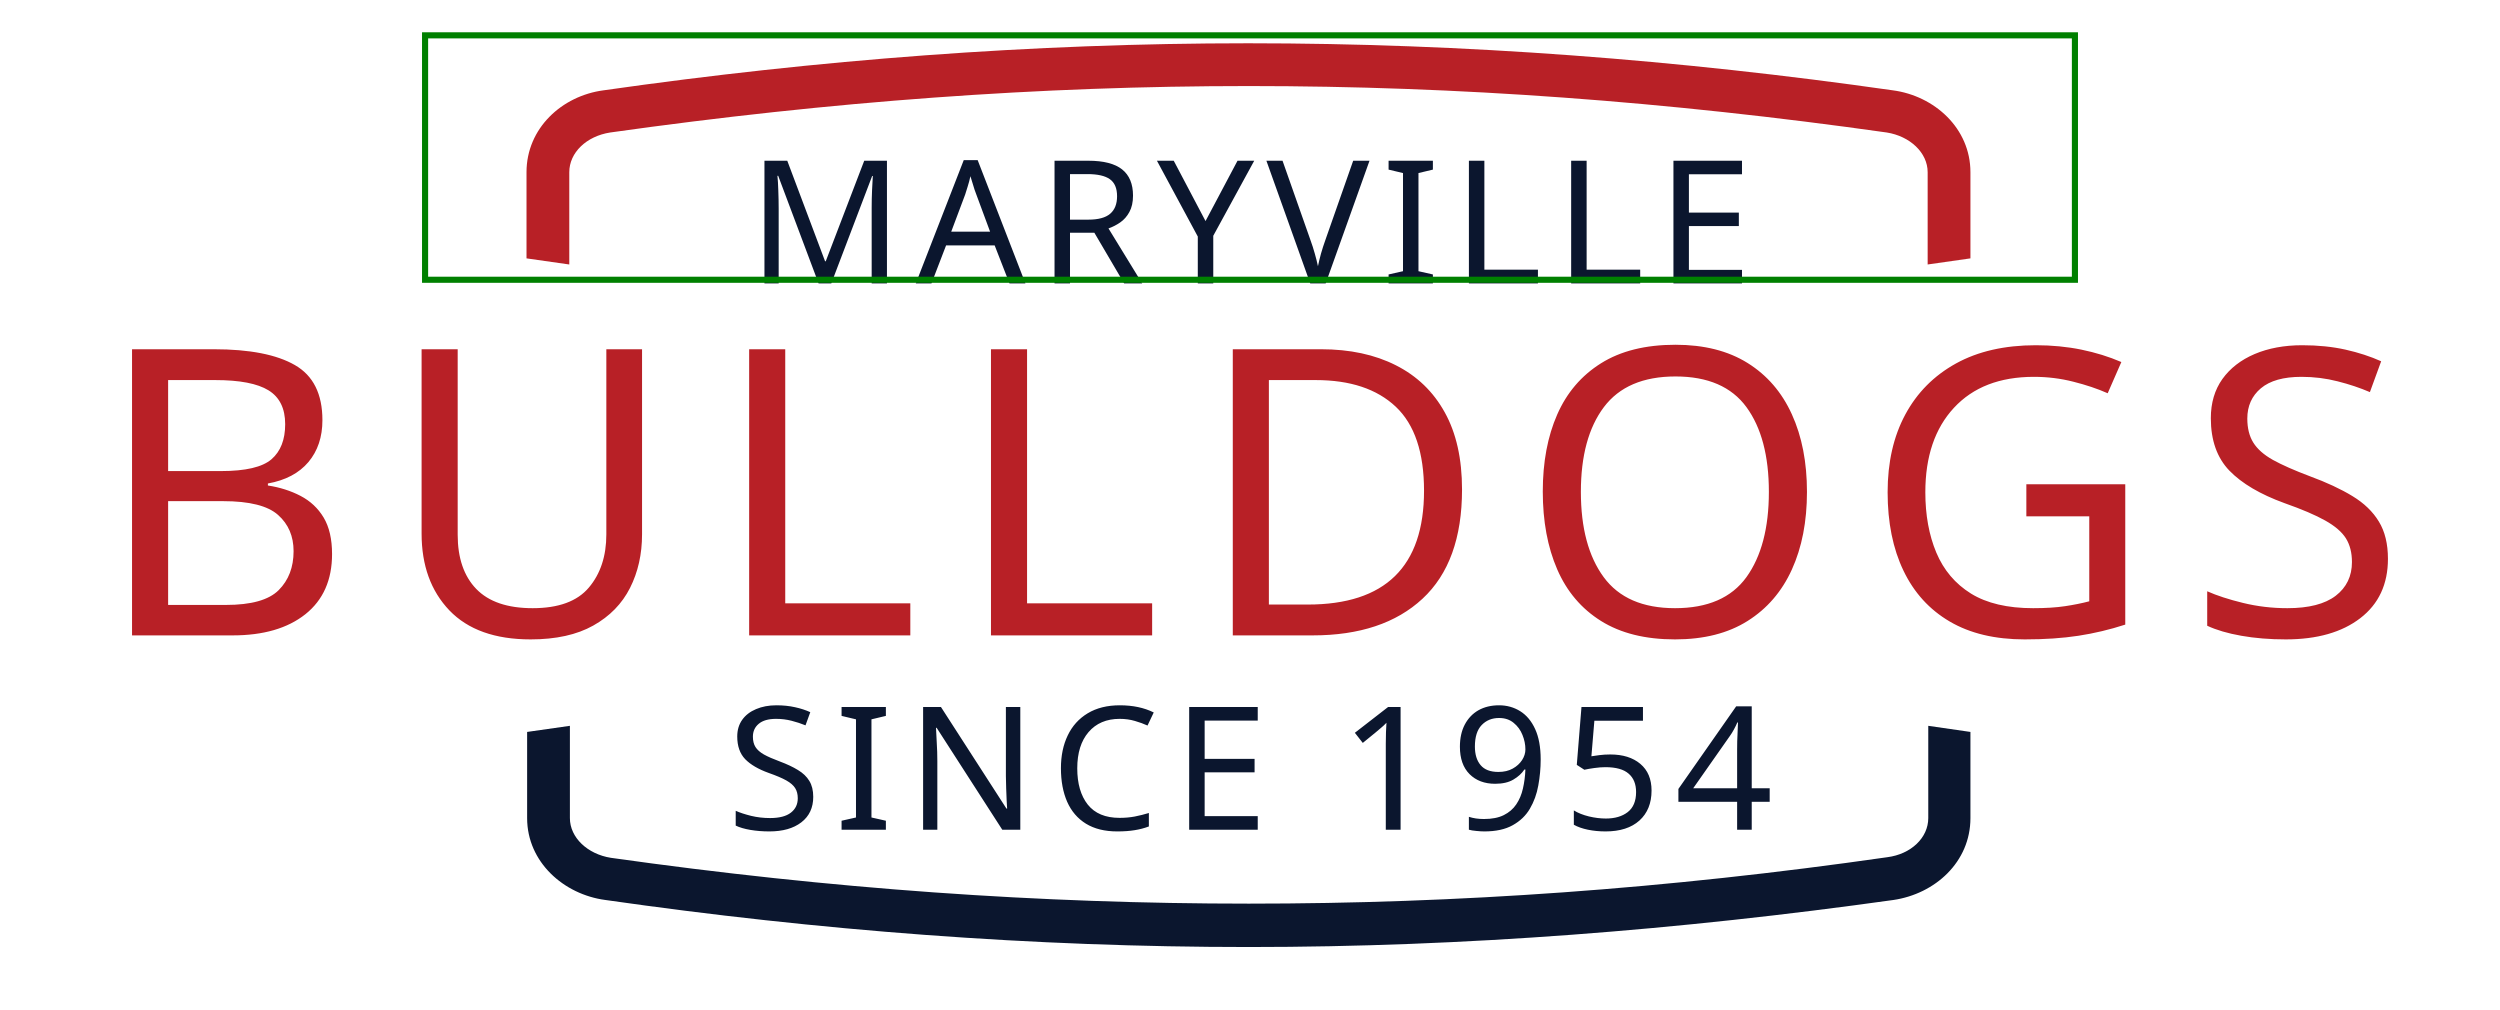
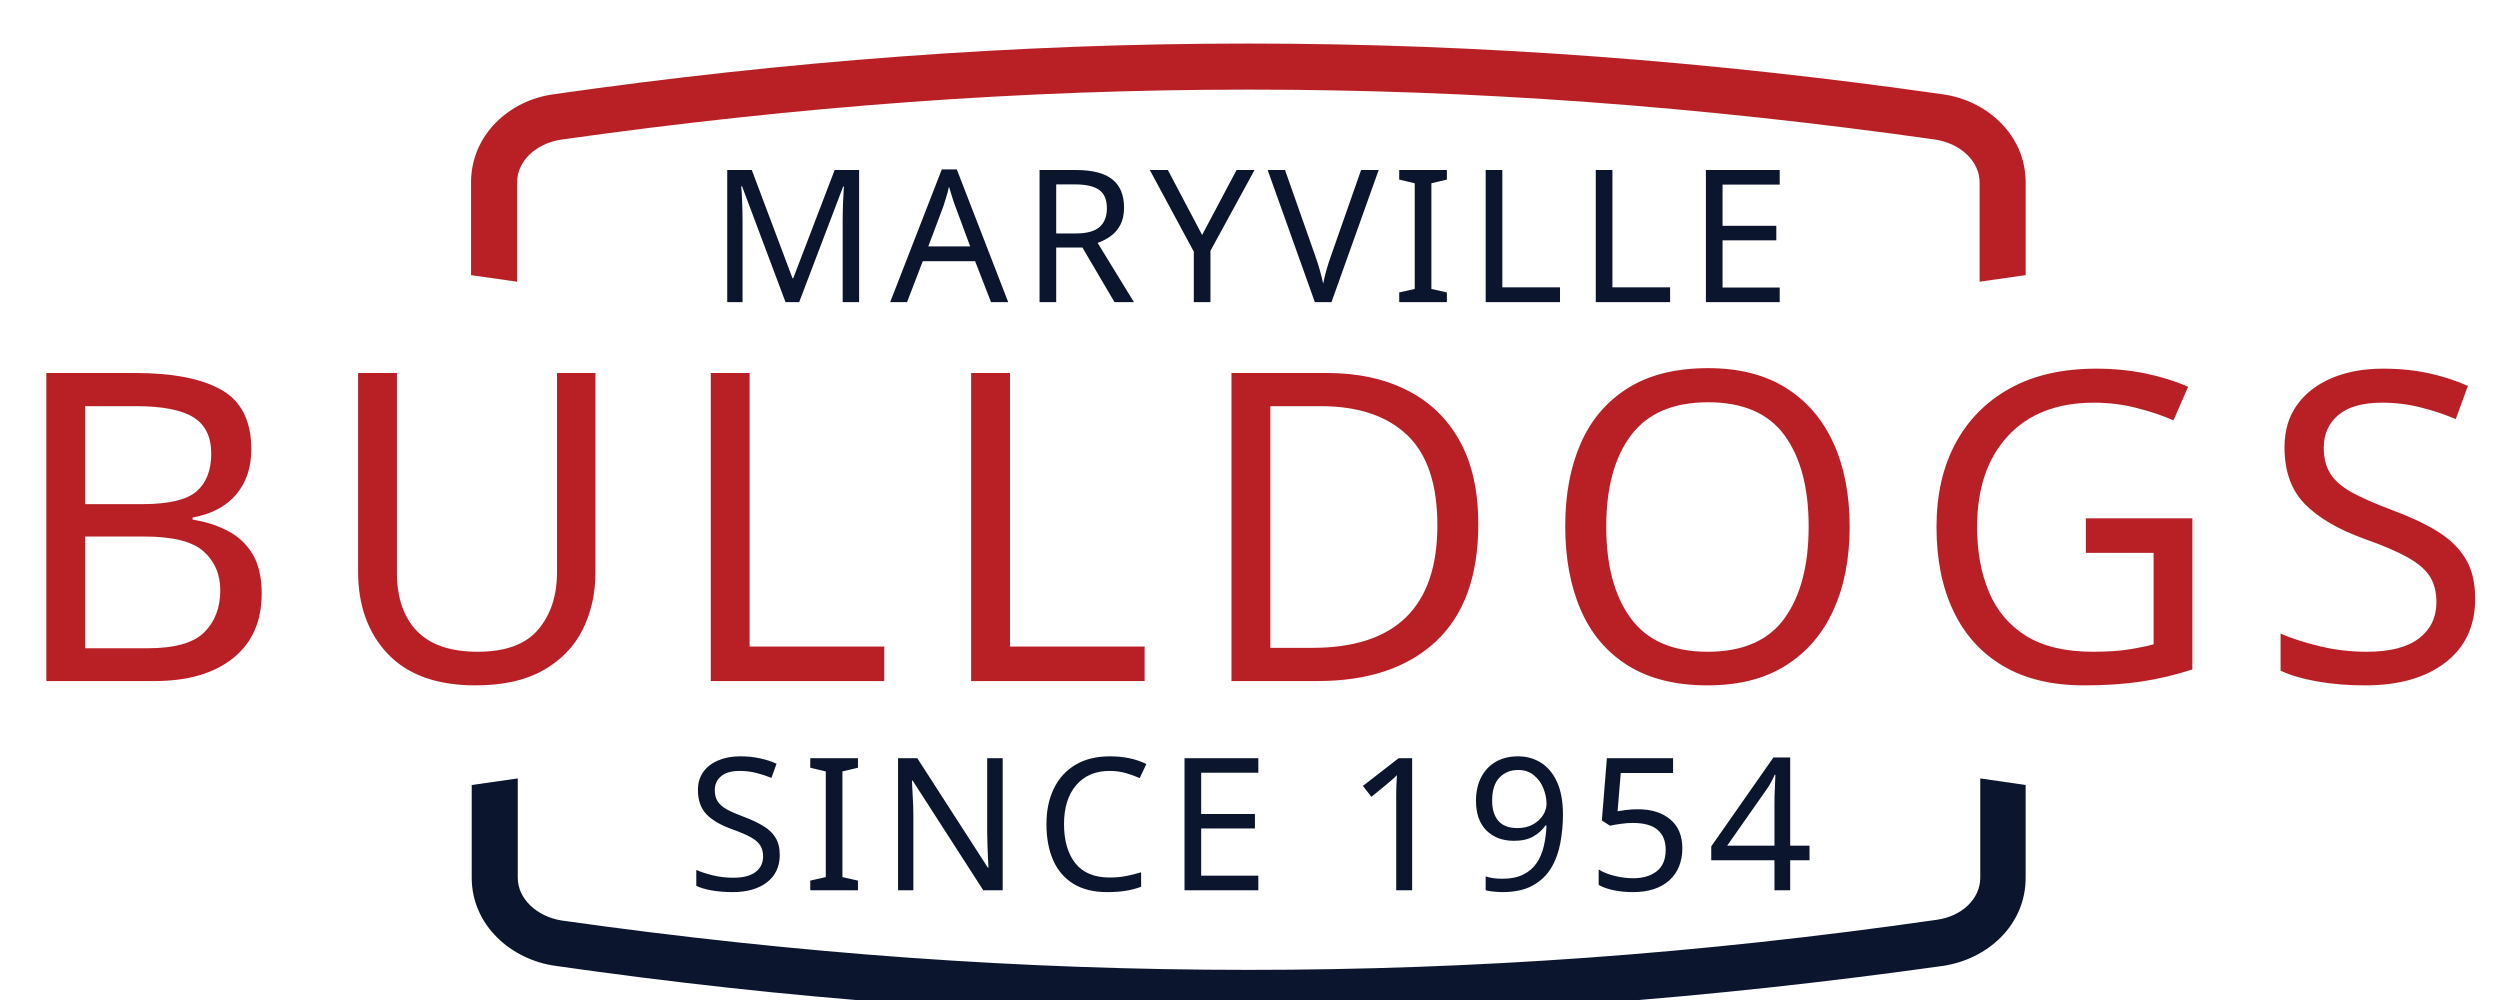
<svg xmlns="http://www.w3.org/2000/svg" version="1.1" id="layout" data-colorable="special_text" preserveAspectRatio="xMidYMid meet">
-   <svg viewBox="0 0 270 152" y="3.5%" height="92%">
+   <svg viewBox="0 0 270 152" y="3.5%">
    <defs>
      <style type="text/css">
                
				#layout svg {
					overflow: visible;
				}
				@font-face {
					font-family: 'heritage';
					src: url('http://richardsonsports.com/customizer/fonts/bebaskai-regular.woff') format('woff');
					font-weight: normal;
					font-style: normal;
				}
		
            </style>
    </defs>
    <svg id="top_text-wrapper" class="draggable" y="40.6" height="45px" preserveAspectRatio="xMidYMin meet">
      <text id="top_text" data-name="top_text" data-text-max="10" class="top_text text drag-target scalable" x="50%" y="0" text-anchor="middle" fill="#0B162E" font-family="heritage" font-size="28.12px" data-font-max="28.12" letter-spacing="2">MARYVILLE</text>
    </svg>
    <svg id="main_text-wrapper" class="draggable" y="98.2" height="45px" preserveAspectRatio="xMidYMin meet">
      <text id="main_text" data-name="main_text" data-text-max="10" class="main_text text drag-target scalable" x="50%" y="0" text-anchor="middle" fill="#B82026" font-family="heritage" font-size="65.6px" data-font-max="65.6" letter-spacing="5.2">BULLDOGS</text>
    </svg>
    <svg id="bottom_text-wrapper" class="draggable" y="130" height="45px" preserveAspectRatio="xMidYMin meet">
      <text id="bottom_text" data-name="bottom_text" data-text-max="10" class="bottom_text text drag-target scalable" x="50%" y="0" text-anchor="middle" fill="#0B162E" font-family="heritage" font-size="28.12px" data-font-max="28.12" letter-spacing="2.2">SINCE 1954</text>
    </svg>
    <svg id="graphic-2" class="draggable" x="0" y="-56" viewBox="0 0 270 40" preserveAspectRatio="xMidYMid meet" xml:space="preserve" data-colorable="mascot" version="1.1">
-       <rect x="0" y="0" width="100%" height="100%" fill="none" stroke="green" />
      <path id="color-2" class="drag-target color-2" fill="#B82026" d="M240.2,9c6.8,0.9,12.7,6.2,12.7,13.4v14.1l-7,1V22.4c0-3.2-2.9-5.9-6.7-6.5c-36.1-5.1-70.2-7.6-104.4-7.6  s-68.3,2.5-104.5,7.6c-3.9,0.6-6.7,3.3-6.7,6.5v15.1l-7-1V22.4c0-7.2,5.8-12.5,12.6-13.4c35-5,70.1-7.7,105.5-7.7S205.2,4,240.2,9 L333.2,9z" />
    </svg>
    <svg id="graphic-1" class="draggable" x="0" y="56" viewBox="0 0 270 40" preserveAspectRatio="xMidYMid meet" xml:space="preserve" data-colorable="mascot" version="1.1">
      <path id="color-1" class="drag-target color-1" fill="#0B162E" d="M252.9,2v14.1c0,7.2-5.8,12.4-12.6,13.4c-35,4.9-70.1,7.7-105.5,7.7s-70.4-2.7-105.3-7.7  c-6.8-0.9-12.8-6.2-12.8-13.4v-14.1l7-1v15.1c0,3.2,2.9,5.9,6.7,6.5c36.1,5.1,70.2,7.5,104.4,7.5s68.3-2.4,104.5-7.6 c3.9-0.5,6.7-3.2,6.7-6.4v-15.1L252.9,2z" />
    </svg>
  </svg>
</svg>
